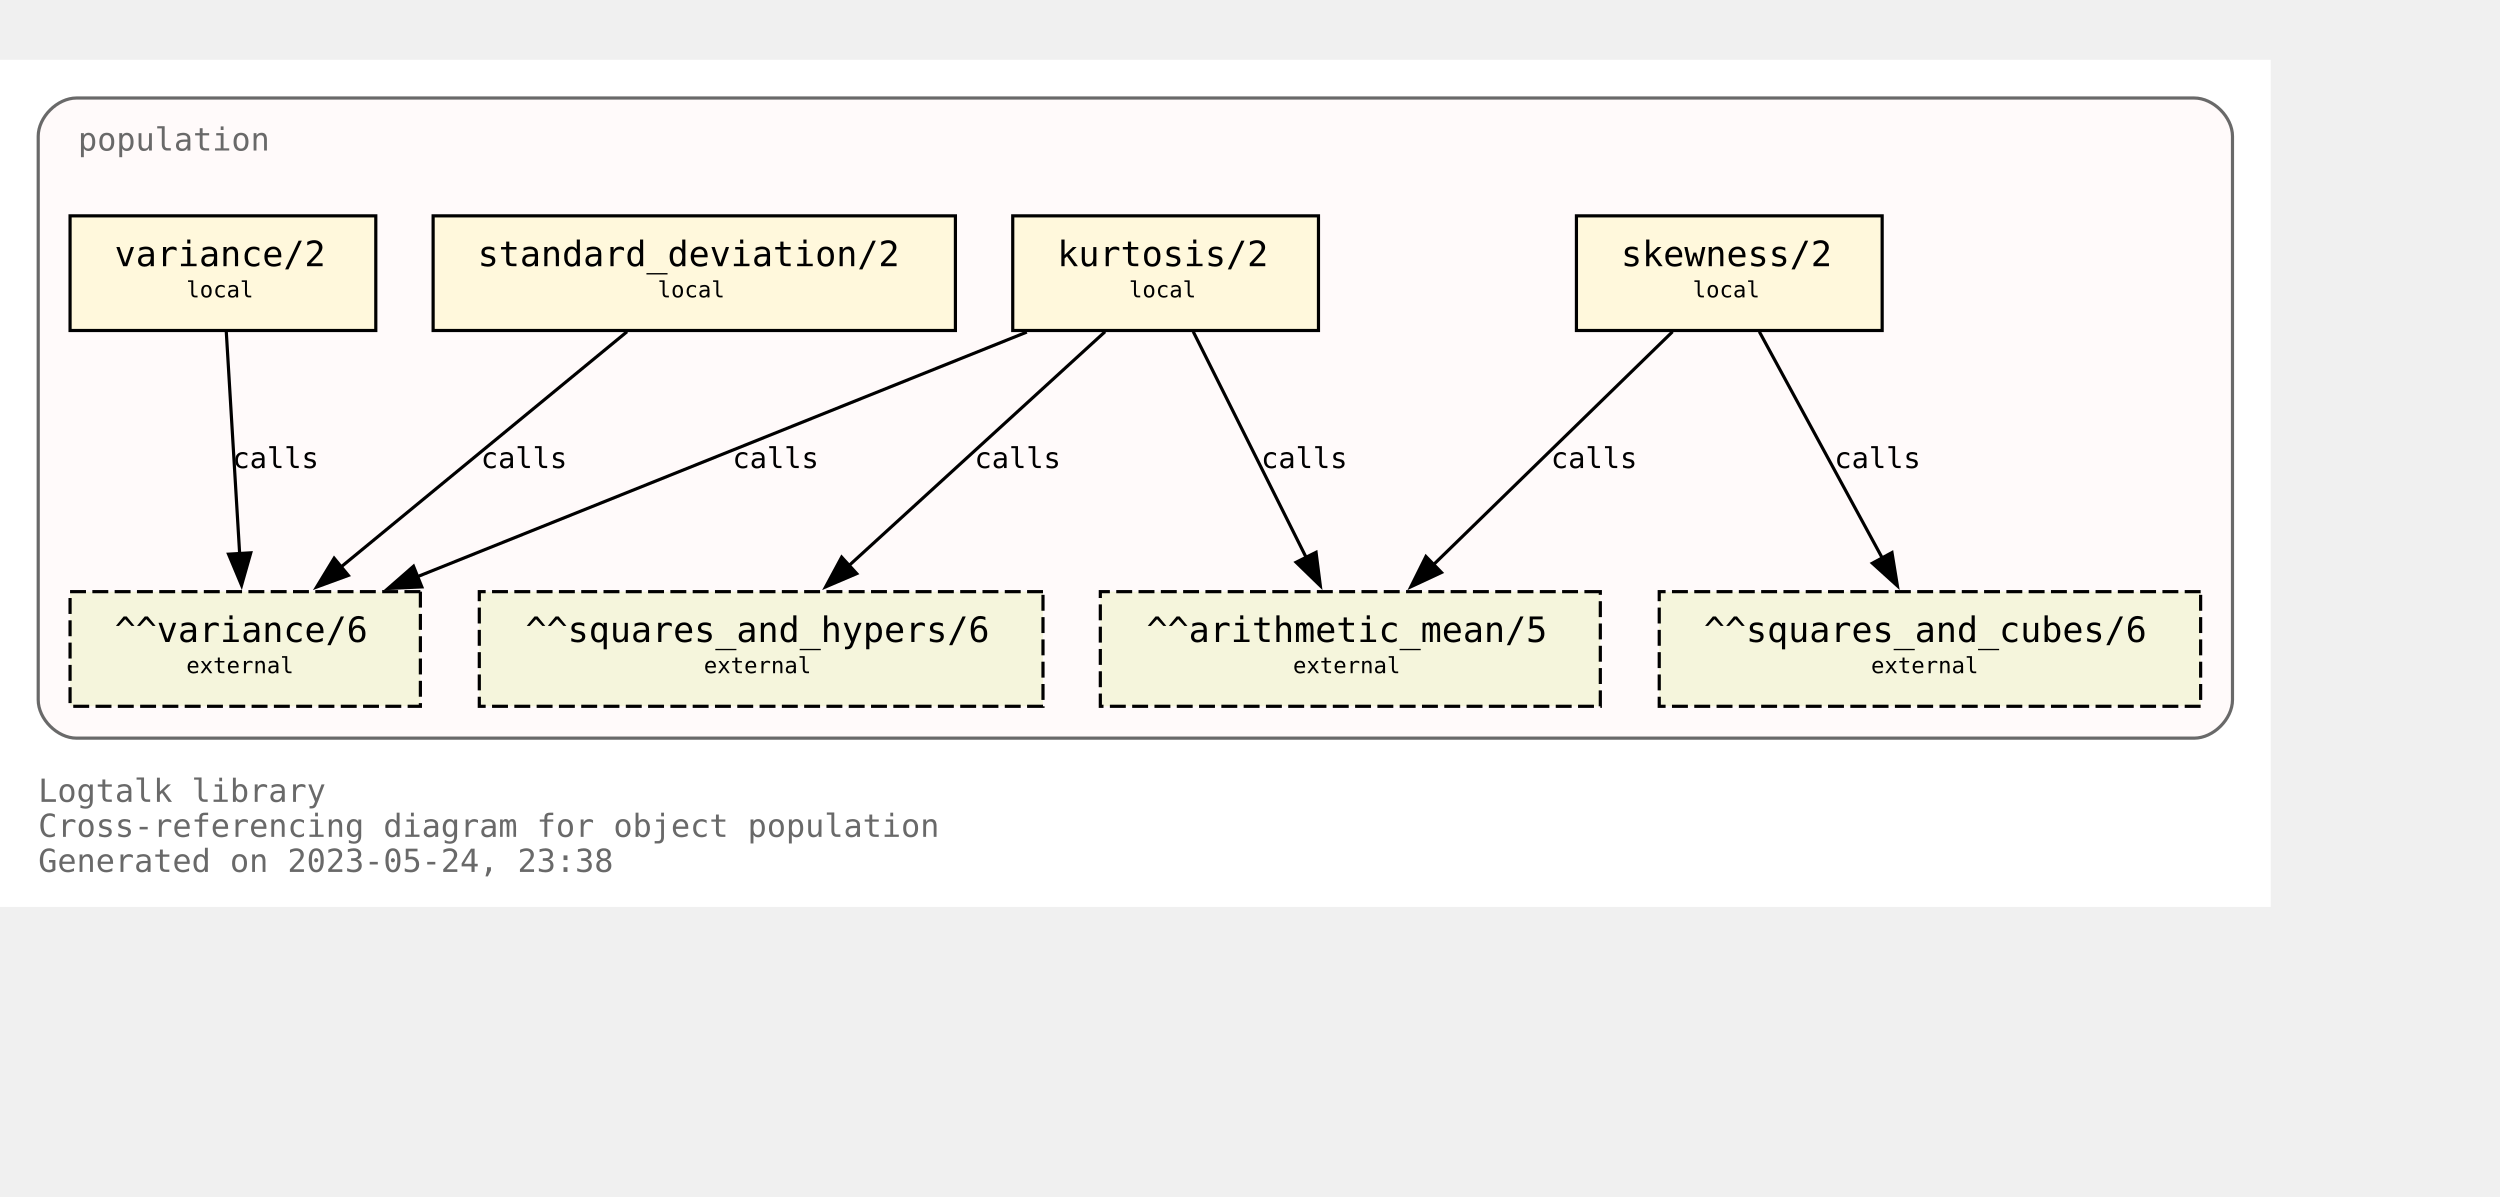
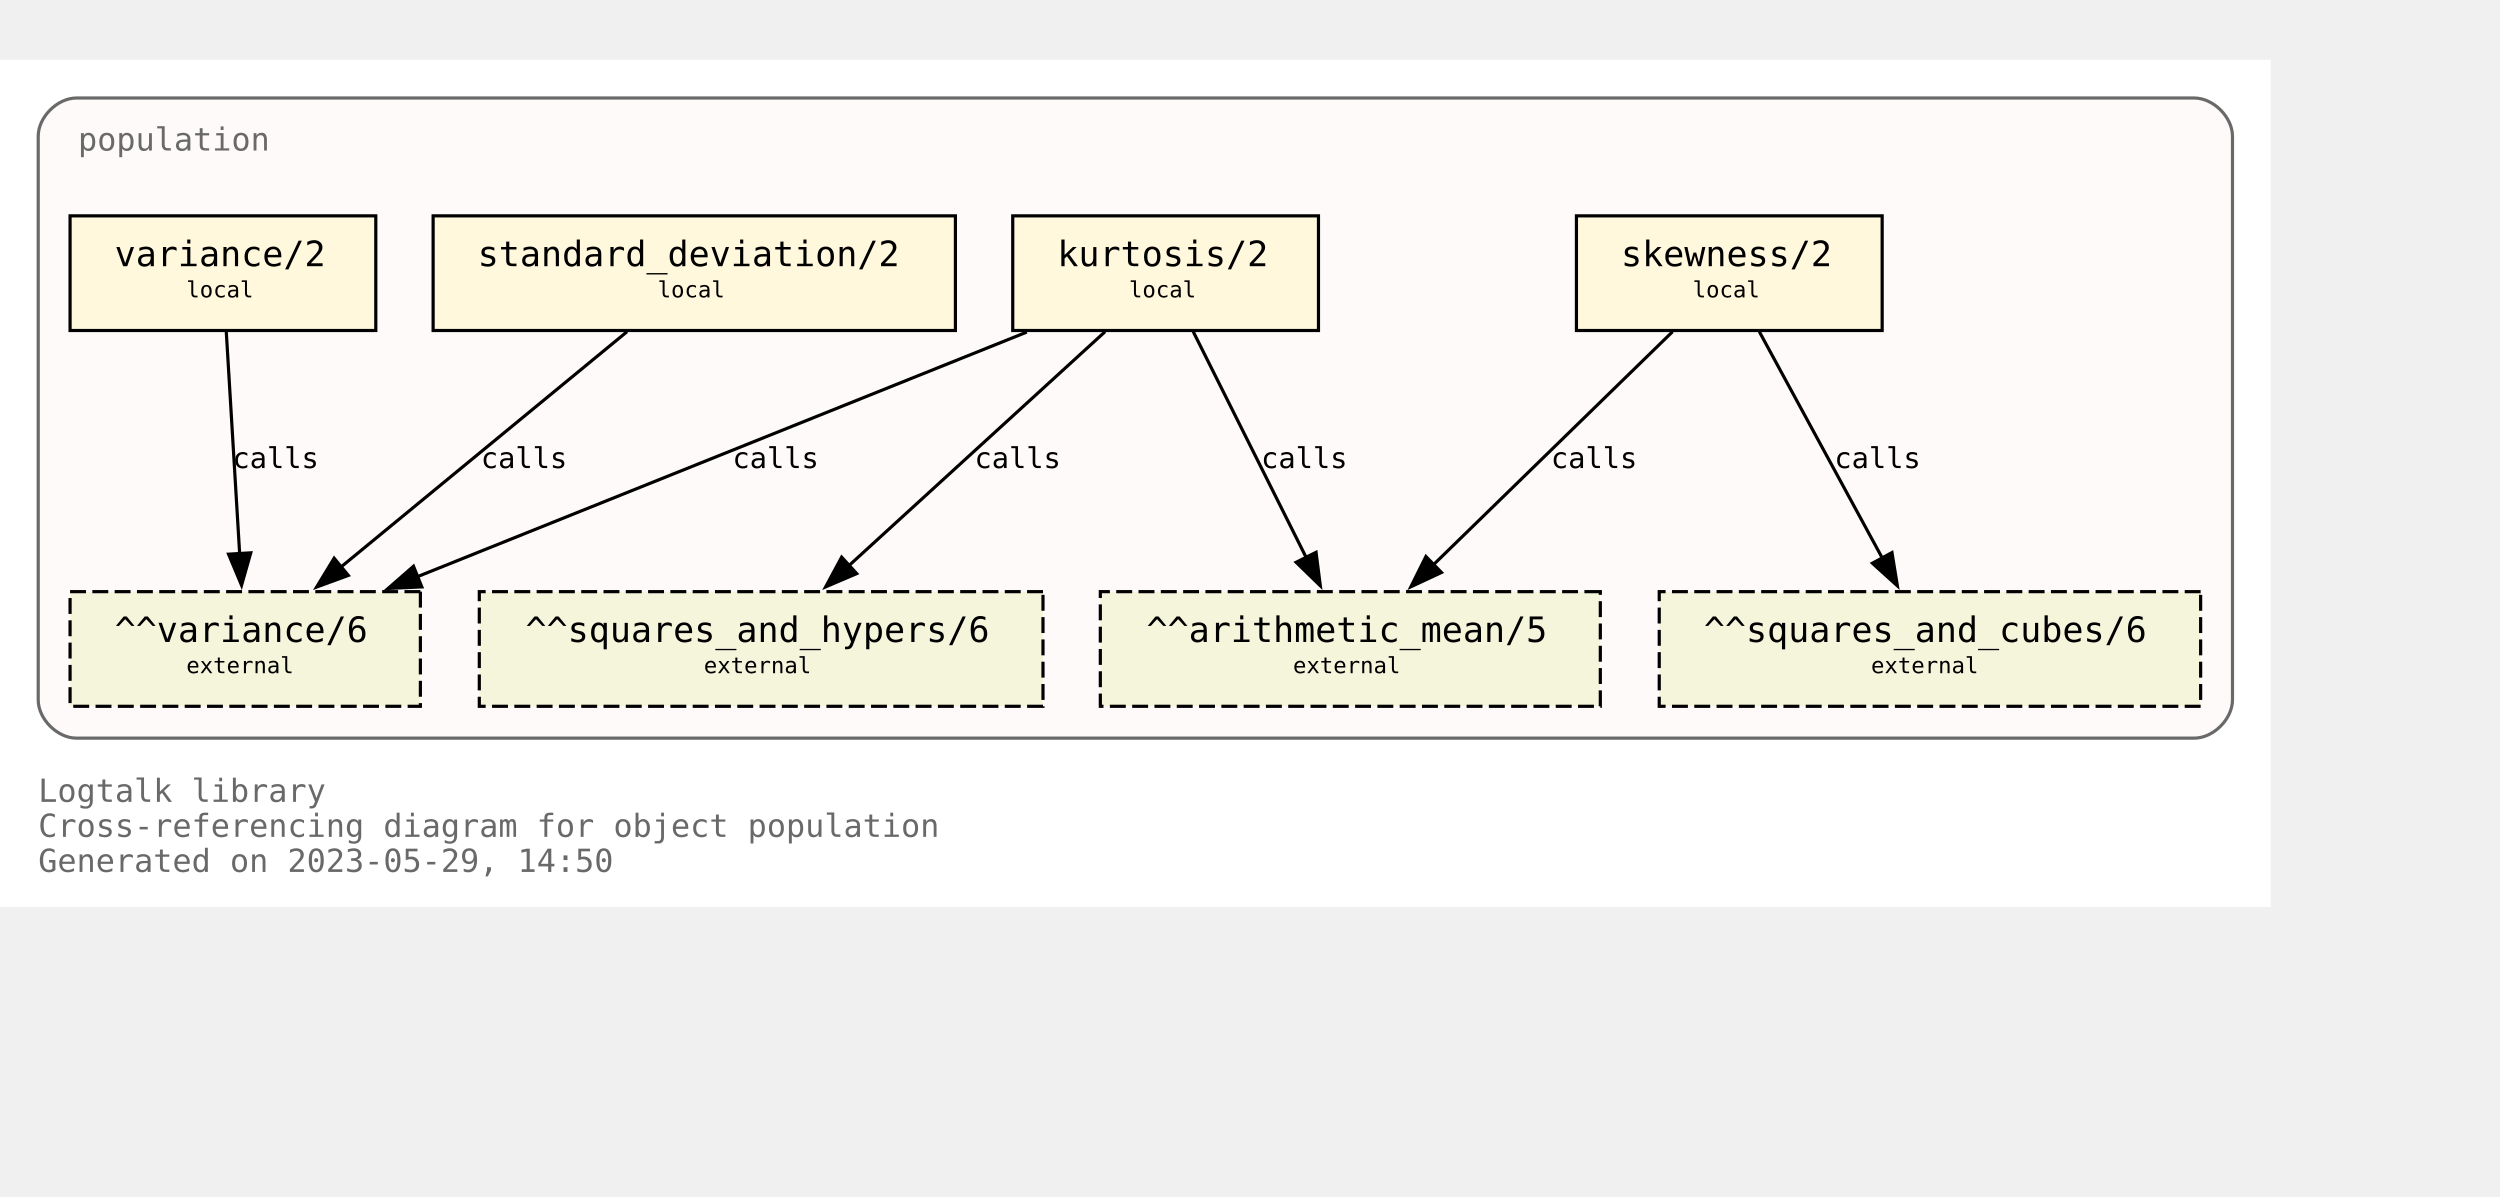
<svg xmlns="http://www.w3.org/2000/svg" xmlns:xlink="http://www.w3.org/1999/xlink" width="857pt" height="410pt" viewBox="72.00 72.00 785.00 338.00">
  <g id="graph0" class="graph" transform="scale(1 1) rotate(0) translate(76 334)">
    <polygon fill="white" stroke="none" points="-4,4 -4,-262 709,-262 709,4 -4,4" />
    <text text-anchor="start" x="8" y="-29" font-family="Monospace" font-size="10.00" fill="dimgray">Logtalk library</text>
    <text text-anchor="start" x="8" y="-18" font-family="Monospace" font-size="10.00" fill="dimgray">Cross-referencing diagram for object population</text>
-     <text text-anchor="start" x="8" y="-7" font-family="Monospace" font-size="10.00" fill="dimgray">Generated on 2023-05-24, 23:38</text>
+     <text text-anchor="start" x="8" y="-7" font-family="Monospace" font-size="10.00" fill="dimgray">Generated on 2023-05-29, 14:50</text>
    <g id="clust1" class="cluster">
      <g id="a_clust1">
        <a xlink:title="population">
          <path fill="snow" stroke="dimgray" d="M20,-49C20,-49 685,-49 685,-49 691,-49 697,-55 697,-61 697,-61 697,-238 697,-238 697,-244 691,-250 685,-250 685,-250 20,-250 20,-250 14,-250 8,-244 8,-238 8,-238 8,-61 8,-61 8,-55 14,-49 20,-49" />
          <g id="a_clust1_0">
-             <a xlink:href="https://github.com/LogtalkDotOrg/logtalk3/tree/05903194f3e739b0368b14418663dc49cca698a8/library/statistics/population.lgt" xlink:title="https://github.com/LogtalkDotOrg/logtalk3/tree/05903194f3e739b0368b14418663dc49cca698a8/library/statistics/population.lgt">
+             <a xlink:href="https://github.com/LogtalkDotOrg/logtalk3/tree/8ae8f03a9e58ac967fbe5a06488e312acff84c38/library/statistics/population.lgt" xlink:title="https://github.com/LogtalkDotOrg/logtalk3/tree/8ae8f03a9e58ac967fbe5a06488e312acff84c38/library/statistics/population.lgt">
              <text text-anchor="start" x="20.5" y="-233.5" font-family="Monospace" font-size="10.00" fill="dimgray">population</text>
            </a>
          </g>
        </a>
      </g>
    </g>
    <g id="node1" class="node">
      <g id="a_node1">
-         <a xlink:href="https://github.com/LogtalkDotOrg/logtalk3/tree/05903194f3e739b0368b14418663dc49cca698a8/library/statistics/population.lgt#L33" xlink:title="https://github.com/LogtalkDotOrg/logtalk3/tree/05903194f3e739b0368b14418663dc49cca698a8/library/statistics/population.lgt#L33">
+         <a xlink:href="https://github.com/LogtalkDotOrg/logtalk3/tree/8ae8f03a9e58ac967fbe5a06488e312acff84c38/library/statistics/population.lgt#L33" xlink:title="https://github.com/LogtalkDotOrg/logtalk3/tree/8ae8f03a9e58ac967fbe5a06488e312acff84c38/library/statistics/population.lgt#L33">
          <polygon fill="cornsilk" stroke="black" points="587,-213 491,-213 491,-177 587,-177 587,-213" />
          <text text-anchor="start" x="499" y="-197.8" font-family="Monospace" font-size="9.00"> </text>
          <text text-anchor="start" x="505" y="-197.2" font-family="Monospace" font-size="11.00">skewness/2</text>
          <text text-anchor="start" x="573" y="-197.8" font-family="Monospace" font-size="9.00"> </text>
          <text text-anchor="start" x="499" y="-186.8" font-family="Monospace" font-size="9.00"> </text>
          <text text-anchor="start" x="527.5" y="-187.4" font-family="Monospace" font-size="7.00">local</text>
          <text text-anchor="start" x="573" y="-186.8" font-family="Monospace" font-size="9.00"> </text>
        </a>
      </g>
    </g>
    <g id="node5" class="node">
      <polygon fill="beige" stroke="black" stroke-dasharray="5,2" points="498.5,-95 341.5,-95 341.5,-59 498.5,-59 498.5,-95" />
      <text text-anchor="start" x="350" y="-79.8" font-family="Monospace" font-size="9.00"> </text>
      <text text-anchor="start" x="356" y="-79.2" font-family="Monospace" font-size="11.00">^^arithmetic_mean/5</text>
      <text text-anchor="start" x="485" y="-79.8" font-family="Monospace" font-size="9.00"> </text>
      <text text-anchor="start" x="350" y="-68.8" font-family="Monospace" font-size="9.00"> </text>
      <text text-anchor="start" x="402" y="-69.4" font-family="Monospace" font-size="7.00">external</text>
      <text text-anchor="start" x="485" y="-68.8" font-family="Monospace" font-size="9.00"> </text>
    </g>
    <g id="edge1" class="edge">
      <g id="a_edge1">
-         <a xlink:href="https://github.com/LogtalkDotOrg/logtalk3/tree/05903194f3e739b0368b14418663dc49cca698a8/library/statistics/population.lgt#L33" xlink:title="calls">
+         <a xlink:href="https://github.com/LogtalkDotOrg/logtalk3/tree/8ae8f03a9e58ac967fbe5a06488e312acff84c38/library/statistics/population.lgt#L33" xlink:title="calls">
          <path fill="none" stroke="black" d="M521.18,-176.63C501.29,-157.24 468.91,-125.67 446.14,-103.49" />
          <polygon fill="black" stroke="black" points="448.62,-101.02 439.02,-96.54 443.74,-106.03 448.62,-101.02" />
        </a>
      </g>
      <g id="a_edge1-label">
-         <a xlink:href="https://github.com/LogtalkDotOrg/logtalk3/tree/05903194f3e739b0368b14418663dc49cca698a8/library/statistics/population.lgt#L33" xlink:title="https://github.com/LogtalkDotOrg/logtalk3/tree/05903194f3e739b0368b14418663dc49cca698a8/library/statistics/population.lgt#L33">
+         <a xlink:href="https://github.com/LogtalkDotOrg/logtalk3/tree/8ae8f03a9e58ac967fbe5a06488e312acff84c38/library/statistics/population.lgt#L33" xlink:title="https://github.com/LogtalkDotOrg/logtalk3/tree/8ae8f03a9e58ac967fbe5a06488e312acff84c38/library/statistics/population.lgt#L33">
          <text text-anchor="start" x="483" y="-133.8" font-family="Monospace" font-size="9.00">calls</text>
        </a>
      </g>
    </g>
    <g id="node6" class="node">
      <polygon fill="beige" stroke="black" stroke-dasharray="5,2" points="687,-95 517,-95 517,-59 687,-59 687,-95" />
      <text text-anchor="start" x="525" y="-79.8" font-family="Monospace" font-size="9.00"> </text>
      <text text-anchor="start" x="531" y="-79.2" font-family="Monospace" font-size="11.00">^^squares_and_cubes/6</text>
      <text text-anchor="start" x="673" y="-79.8" font-family="Monospace" font-size="9.00"> </text>
      <text text-anchor="start" x="525" y="-68.8" font-family="Monospace" font-size="9.00"> </text>
      <text text-anchor="start" x="583.5" y="-69.4" font-family="Monospace" font-size="7.00">external</text>
      <text text-anchor="start" x="673" y="-68.8" font-family="Monospace" font-size="9.00"> </text>
    </g>
    <g id="edge2" class="edge">
      <g id="a_edge2">
-         <a xlink:href="https://github.com/LogtalkDotOrg/logtalk3/tree/05903194f3e739b0368b14418663dc49cca698a8/library/statistics/population.lgt#L33" xlink:title="calls">
+         <a xlink:href="https://github.com/LogtalkDotOrg/logtalk3/tree/8ae8f03a9e58ac967fbe5a06488e312acff84c38/library/statistics/population.lgt#L33" xlink:title="calls">
          <path fill="none" stroke="black" d="M548.43,-176.63C558.64,-157.84 575.06,-127.61 587.03,-105.56" />
          <polygon fill="black" stroke="black" points="590.08,-107.27 591.78,-96.82 583.93,-103.93 590.08,-107.27" />
        </a>
      </g>
      <g id="a_edge2-label">
-         <a xlink:href="https://github.com/LogtalkDotOrg/logtalk3/tree/05903194f3e739b0368b14418663dc49cca698a8/library/statistics/population.lgt#L33" xlink:title="https://github.com/LogtalkDotOrg/logtalk3/tree/05903194f3e739b0368b14418663dc49cca698a8/library/statistics/population.lgt#L33">
+         <a xlink:href="https://github.com/LogtalkDotOrg/logtalk3/tree/8ae8f03a9e58ac967fbe5a06488e312acff84c38/library/statistics/population.lgt#L33" xlink:title="https://github.com/LogtalkDotOrg/logtalk3/tree/8ae8f03a9e58ac967fbe5a06488e312acff84c38/library/statistics/population.lgt#L33">
          <text text-anchor="start" x="572" y="-133.8" font-family="Monospace" font-size="9.00">calls</text>
        </a>
      </g>
    </g>
    <g id="node2" class="node">
      <g id="a_node2">
-         <a xlink:href="https://github.com/LogtalkDotOrg/logtalk3/tree/05903194f3e739b0368b14418663dc49cca698a8/library/statistics/population.lgt#L41" xlink:title="https://github.com/LogtalkDotOrg/logtalk3/tree/05903194f3e739b0368b14418663dc49cca698a8/library/statistics/population.lgt#L41">
+         <a xlink:href="https://github.com/LogtalkDotOrg/logtalk3/tree/8ae8f03a9e58ac967fbe5a06488e312acff84c38/library/statistics/population.lgt#L41" xlink:title="https://github.com/LogtalkDotOrg/logtalk3/tree/8ae8f03a9e58ac967fbe5a06488e312acff84c38/library/statistics/population.lgt#L41">
          <polygon fill="cornsilk" stroke="black" points="410,-213 314,-213 314,-177 410,-177 410,-213" />
          <text text-anchor="start" x="322" y="-197.8" font-family="Monospace" font-size="9.00"> </text>
          <text text-anchor="start" x="328" y="-197.2" font-family="Monospace" font-size="11.00">kurtosis/2</text>
          <text text-anchor="start" x="396" y="-197.8" font-family="Monospace" font-size="9.00"> </text>
          <text text-anchor="start" x="322" y="-186.8" font-family="Monospace" font-size="9.00"> </text>
          <text text-anchor="start" x="350.5" y="-187.4" font-family="Monospace" font-size="7.00">local</text>
          <text text-anchor="start" x="396" y="-186.8" font-family="Monospace" font-size="9.00"> </text>
        </a>
      </g>
    </g>
    <g id="edge3" class="edge">
      <g id="a_edge3">
-         <a xlink:href="https://github.com/LogtalkDotOrg/logtalk3/tree/05903194f3e739b0368b14418663dc49cca698a8/library/statistics/population.lgt#L41" xlink:title="calls">
+         <a xlink:href="https://github.com/LogtalkDotOrg/logtalk3/tree/8ae8f03a9e58ac967fbe5a06488e312acff84c38/library/statistics/population.lgt#L41" xlink:title="calls">
          <path fill="none" stroke="black" d="M370.68,-176.63C380.08,-157.84 395.2,-127.61 406.22,-105.56" />
          <polygon fill="black" stroke="black" points="409.24,-107.35 410.58,-96.84 402.98,-104.22 409.24,-107.35" />
        </a>
      </g>
      <g id="a_edge3-label">
-         <a xlink:href="https://github.com/LogtalkDotOrg/logtalk3/tree/05903194f3e739b0368b14418663dc49cca698a8/library/statistics/population.lgt#L41" xlink:title="https://github.com/LogtalkDotOrg/logtalk3/tree/05903194f3e739b0368b14418663dc49cca698a8/library/statistics/population.lgt#L41">
+         <a xlink:href="https://github.com/LogtalkDotOrg/logtalk3/tree/8ae8f03a9e58ac967fbe5a06488e312acff84c38/library/statistics/population.lgt#L41" xlink:title="https://github.com/LogtalkDotOrg/logtalk3/tree/8ae8f03a9e58ac967fbe5a06488e312acff84c38/library/statistics/population.lgt#L41">
          <text text-anchor="start" x="392" y="-133.8" font-family="Monospace" font-size="9.00">calls</text>
        </a>
      </g>
    </g>
    <g id="node7" class="node">
      <polygon fill="beige" stroke="black" stroke-dasharray="5,2" points="323.5,-95 146.5,-95 146.5,-59 323.5,-59 323.5,-95" />
      <text text-anchor="start" x="155" y="-79.8" font-family="Monospace" font-size="9.00"> </text>
      <text text-anchor="start" x="161" y="-79.2" font-family="Monospace" font-size="11.00">^^squares_and_hypers/6</text>
      <text text-anchor="start" x="310" y="-79.8" font-family="Monospace" font-size="9.00"> </text>
      <text text-anchor="start" x="155" y="-68.8" font-family="Monospace" font-size="9.00"> </text>
      <text text-anchor="start" x="217" y="-69.4" font-family="Monospace" font-size="7.00">external</text>
      <text text-anchor="start" x="310" y="-68.8" font-family="Monospace" font-size="9.00"> </text>
    </g>
    <g id="edge4" class="edge">
      <g id="a_edge4">
-         <a xlink:href="https://github.com/LogtalkDotOrg/logtalk3/tree/05903194f3e739b0368b14418663dc49cca698a8/library/statistics/population.lgt#L41" xlink:title="calls">
+         <a xlink:href="https://github.com/LogtalkDotOrg/logtalk3/tree/8ae8f03a9e58ac967fbe5a06488e312acff84c38/library/statistics/population.lgt#L41" xlink:title="calls">
          <path fill="none" stroke="black" d="M342.99,-176.63C321.66,-157.16 286.89,-125.4 262.58,-103.19" />
          <polygon fill="black" stroke="black" points="265,-100.67 255.26,-96.51 260.28,-105.83 265,-100.67" />
        </a>
      </g>
      <g id="a_edge4-label">
-         <a xlink:href="https://github.com/LogtalkDotOrg/logtalk3/tree/05903194f3e739b0368b14418663dc49cca698a8/library/statistics/population.lgt#L41" xlink:title="https://github.com/LogtalkDotOrg/logtalk3/tree/05903194f3e739b0368b14418663dc49cca698a8/library/statistics/population.lgt#L41">
+         <a xlink:href="https://github.com/LogtalkDotOrg/logtalk3/tree/8ae8f03a9e58ac967fbe5a06488e312acff84c38/library/statistics/population.lgt#L41" xlink:title="https://github.com/LogtalkDotOrg/logtalk3/tree/8ae8f03a9e58ac967fbe5a06488e312acff84c38/library/statistics/population.lgt#L41">
          <text text-anchor="start" x="302" y="-133.8" font-family="Monospace" font-size="9.00">calls</text>
        </a>
      </g>
    </g>
    <g id="node8" class="node">
      <polygon fill="beige" stroke="black" stroke-dasharray="5,2" points="128,-95 18,-95 18,-59 128,-59 128,-95" />
      <text text-anchor="start" x="26" y="-79.8" font-family="Monospace" font-size="9.00"> </text>
      <text text-anchor="start" x="32" y="-79.2" font-family="Monospace" font-size="11.00">^^variance/6</text>
      <text text-anchor="start" x="114" y="-79.8" font-family="Monospace" font-size="9.00"> </text>
      <text text-anchor="start" x="26" y="-68.8" font-family="Monospace" font-size="9.00"> </text>
      <text text-anchor="start" x="54.5" y="-69.4" font-family="Monospace" font-size="7.00">external</text>
      <text text-anchor="start" x="114" y="-68.8" font-family="Monospace" font-size="9.00"> </text>
    </g>
    <g id="edge5" class="edge">
      <g id="a_edge5">
-         <a xlink:href="https://github.com/LogtalkDotOrg/logtalk3/tree/05903194f3e739b0368b14418663dc49cca698a8/library/statistics/population.lgt#L41" xlink:title="calls">
+         <a xlink:href="https://github.com/LogtalkDotOrg/logtalk3/tree/8ae8f03a9e58ac967fbe5a06488e312acff84c38/library/statistics/population.lgt#L41" xlink:title="calls">
          <path fill="none" stroke="black" d="M318.42,-176.51C267.27,-155.98 182.43,-121.92 127.11,-99.72" />
          <polygon fill="black" stroke="black" points="128.45,-96.49 117.87,-96.01 125.84,-102.98 128.45,-96.49" />
        </a>
      </g>
      <g id="a_edge5-label">
-         <a xlink:href="https://github.com/LogtalkDotOrg/logtalk3/tree/05903194f3e739b0368b14418663dc49cca698a8/library/statistics/population.lgt#L41" xlink:title="https://github.com/LogtalkDotOrg/logtalk3/tree/05903194f3e739b0368b14418663dc49cca698a8/library/statistics/population.lgt#L41">
+         <a xlink:href="https://github.com/LogtalkDotOrg/logtalk3/tree/8ae8f03a9e58ac967fbe5a06488e312acff84c38/library/statistics/population.lgt#L41" xlink:title="https://github.com/LogtalkDotOrg/logtalk3/tree/8ae8f03a9e58ac967fbe5a06488e312acff84c38/library/statistics/population.lgt#L41">
          <text text-anchor="start" x="226" y="-133.8" font-family="Monospace" font-size="9.00">calls</text>
        </a>
      </g>
    </g>
    <g id="node3" class="node">
      <g id="a_node3">
-         <a xlink:href="https://github.com/LogtalkDotOrg/logtalk3/tree/05903194f3e739b0368b14418663dc49cca698a8/library/statistics/population.lgt#L50" xlink:title="https://github.com/LogtalkDotOrg/logtalk3/tree/05903194f3e739b0368b14418663dc49cca698a8/library/statistics/population.lgt#L50">
+         <a xlink:href="https://github.com/LogtalkDotOrg/logtalk3/tree/8ae8f03a9e58ac967fbe5a06488e312acff84c38/library/statistics/population.lgt#L50" xlink:title="https://github.com/LogtalkDotOrg/logtalk3/tree/8ae8f03a9e58ac967fbe5a06488e312acff84c38/library/statistics/population.lgt#L50">
          <polygon fill="cornsilk" stroke="black" points="296,-213 132,-213 132,-177 296,-177 296,-213" />
          <text text-anchor="start" x="140" y="-197.8" font-family="Monospace" font-size="9.00"> </text>
          <text text-anchor="start" x="146" y="-197.2" font-family="Monospace" font-size="11.00">standard_deviation/2</text>
          <text text-anchor="start" x="282" y="-197.8" font-family="Monospace" font-size="9.00"> </text>
          <text text-anchor="start" x="140" y="-186.8" font-family="Monospace" font-size="9.00"> </text>
          <text text-anchor="start" x="202.5" y="-187.4" font-family="Monospace" font-size="7.00">local</text>
          <text text-anchor="start" x="282" y="-186.8" font-family="Monospace" font-size="9.00"> </text>
        </a>
      </g>
    </g>
    <g id="edge6" class="edge">
      <g id="a_edge6">
-         <a xlink:href="https://github.com/LogtalkDotOrg/logtalk3/tree/05903194f3e739b0368b14418663dc49cca698a8/library/statistics/population.lgt#L50" xlink:title="calls">
+         <a xlink:href="https://github.com/LogtalkDotOrg/logtalk3/tree/8ae8f03a9e58ac967fbe5a06488e312acff84c38/library/statistics/population.lgt#L50" xlink:title="calls">
          <path fill="none" stroke="black" d="M192.89,-176.63C169.01,-156.99 129.93,-124.84 102.91,-102.61" />
          <polygon fill="black" stroke="black" points="105.37,-100.1 95.42,-96.45 100.92,-105.5 105.37,-100.1" />
        </a>
      </g>
      <g id="a_edge6-label">
-         <a xlink:href="https://github.com/LogtalkDotOrg/logtalk3/tree/05903194f3e739b0368b14418663dc49cca698a8/library/statistics/population.lgt#L50" xlink:title="https://github.com/LogtalkDotOrg/logtalk3/tree/05903194f3e739b0368b14418663dc49cca698a8/library/statistics/population.lgt#L50">
+         <a xlink:href="https://github.com/LogtalkDotOrg/logtalk3/tree/8ae8f03a9e58ac967fbe5a06488e312acff84c38/library/statistics/population.lgt#L50" xlink:title="https://github.com/LogtalkDotOrg/logtalk3/tree/8ae8f03a9e58ac967fbe5a06488e312acff84c38/library/statistics/population.lgt#L50">
          <text text-anchor="start" x="147" y="-133.8" font-family="Monospace" font-size="9.00">calls</text>
        </a>
      </g>
    </g>
    <g id="node4" class="node">
      <g id="a_node4">
-         <a xlink:href="https://github.com/LogtalkDotOrg/logtalk3/tree/05903194f3e739b0368b14418663dc49cca698a8/library/statistics/population.lgt#L54" xlink:title="https://github.com/LogtalkDotOrg/logtalk3/tree/05903194f3e739b0368b14418663dc49cca698a8/library/statistics/population.lgt#L54">
+         <a xlink:href="https://github.com/LogtalkDotOrg/logtalk3/tree/8ae8f03a9e58ac967fbe5a06488e312acff84c38/library/statistics/population.lgt#L54" xlink:title="https://github.com/LogtalkDotOrg/logtalk3/tree/8ae8f03a9e58ac967fbe5a06488e312acff84c38/library/statistics/population.lgt#L54">
          <polygon fill="cornsilk" stroke="black" points="114,-213 18,-213 18,-177 114,-177 114,-213" />
          <text text-anchor="start" x="26" y="-197.8" font-family="Monospace" font-size="9.00"> </text>
          <text text-anchor="start" x="32" y="-197.2" font-family="Monospace" font-size="11.00">variance/2</text>
          <text text-anchor="start" x="100" y="-197.8" font-family="Monospace" font-size="9.00"> </text>
          <text text-anchor="start" x="26" y="-186.8" font-family="Monospace" font-size="9.00"> </text>
          <text text-anchor="start" x="54.5" y="-187.4" font-family="Monospace" font-size="7.00">local</text>
          <text text-anchor="start" x="100" y="-186.8" font-family="Monospace" font-size="9.00"> </text>
        </a>
      </g>
    </g>
    <g id="edge7" class="edge">
      <g id="a_edge7">
-         <a xlink:href="https://github.com/LogtalkDotOrg/logtalk3/tree/05903194f3e739b0368b14418663dc49cca698a8/library/statistics/population.lgt#L54" xlink:title="calls">
+         <a xlink:href="https://github.com/LogtalkDotOrg/logtalk3/tree/8ae8f03a9e58ac967fbe5a06488e312acff84c38/library/statistics/population.lgt#L54" xlink:title="calls">
          <path fill="none" stroke="black" d="M67.05,-176.63C68.16,-158.18 69.94,-128.7 71.26,-106.77" />
          <polygon fill="black" stroke="black" points="74.74,-107.19 71.85,-97 67.76,-106.77 74.74,-107.19" />
        </a>
      </g>
      <g id="a_edge7-label">
-         <a xlink:href="https://github.com/LogtalkDotOrg/logtalk3/tree/05903194f3e739b0368b14418663dc49cca698a8/library/statistics/population.lgt#L54" xlink:title="https://github.com/LogtalkDotOrg/logtalk3/tree/05903194f3e739b0368b14418663dc49cca698a8/library/statistics/population.lgt#L54">
+         <a xlink:href="https://github.com/LogtalkDotOrg/logtalk3/tree/8ae8f03a9e58ac967fbe5a06488e312acff84c38/library/statistics/population.lgt#L54" xlink:title="https://github.com/LogtalkDotOrg/logtalk3/tree/8ae8f03a9e58ac967fbe5a06488e312acff84c38/library/statistics/population.lgt#L54">
          <text text-anchor="start" x="69" y="-133.8" font-family="Monospace" font-size="9.00">calls</text>
        </a>
      </g>
    </g>
  </g>
</svg>
